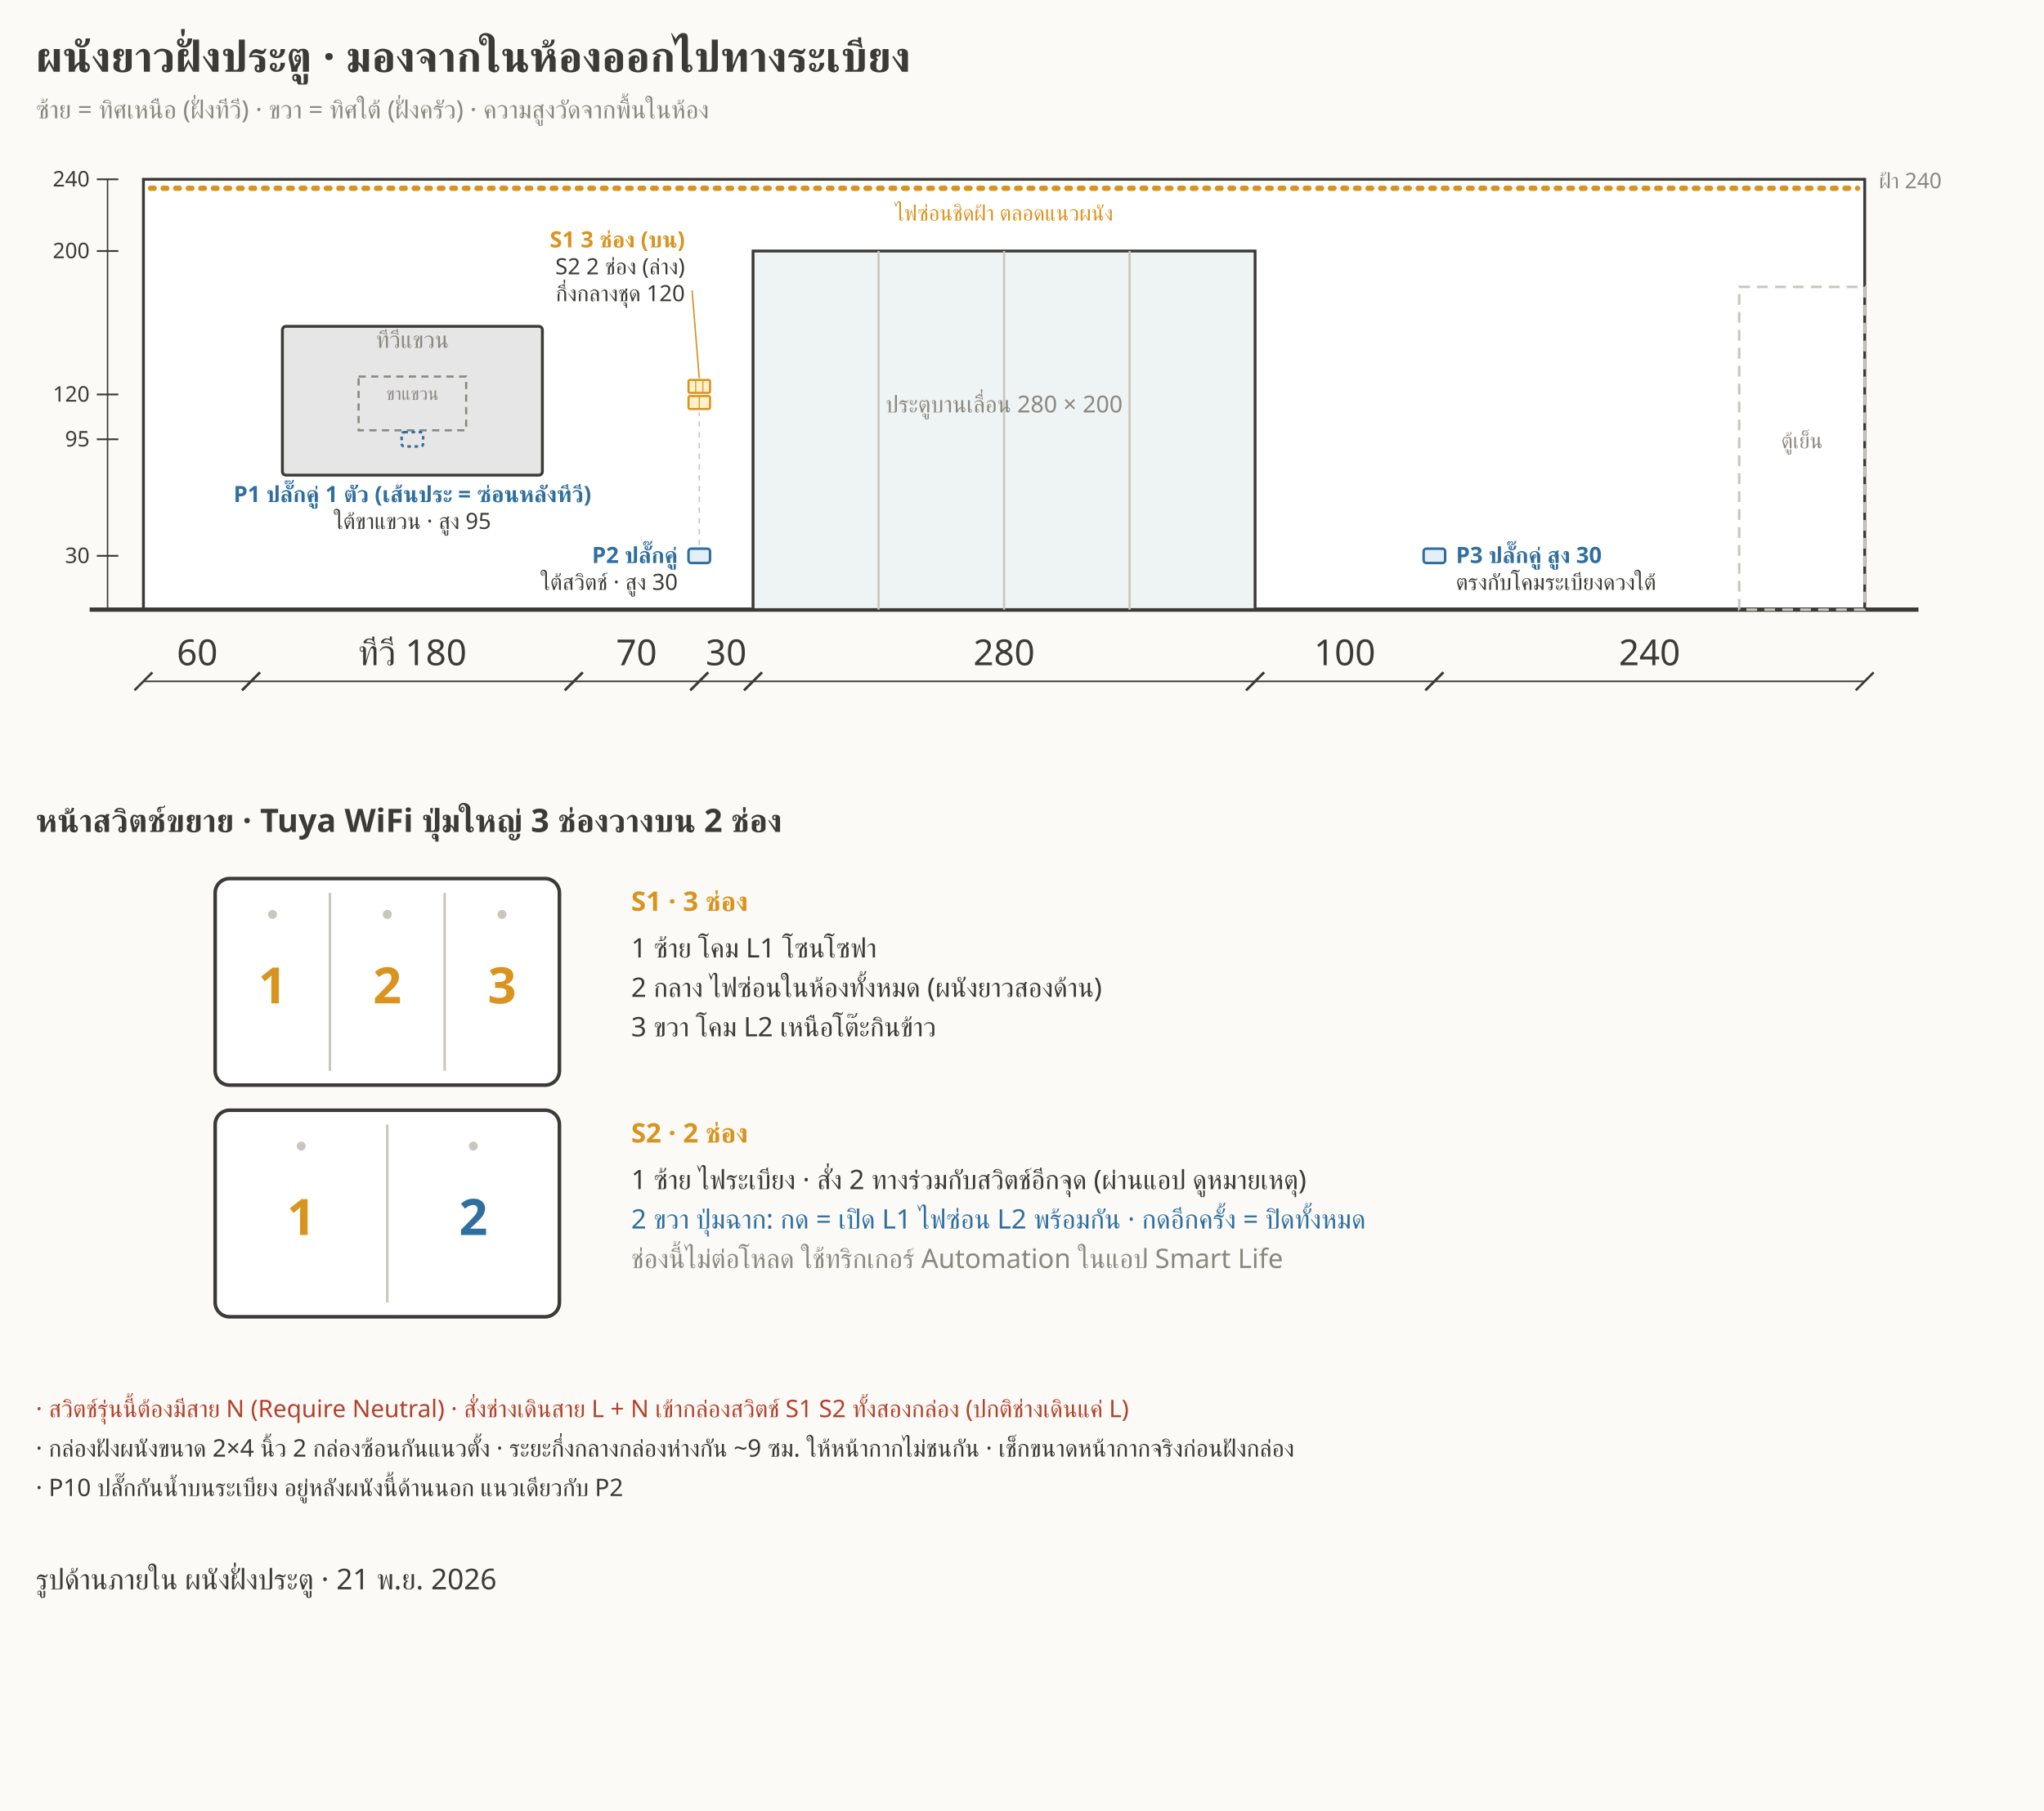
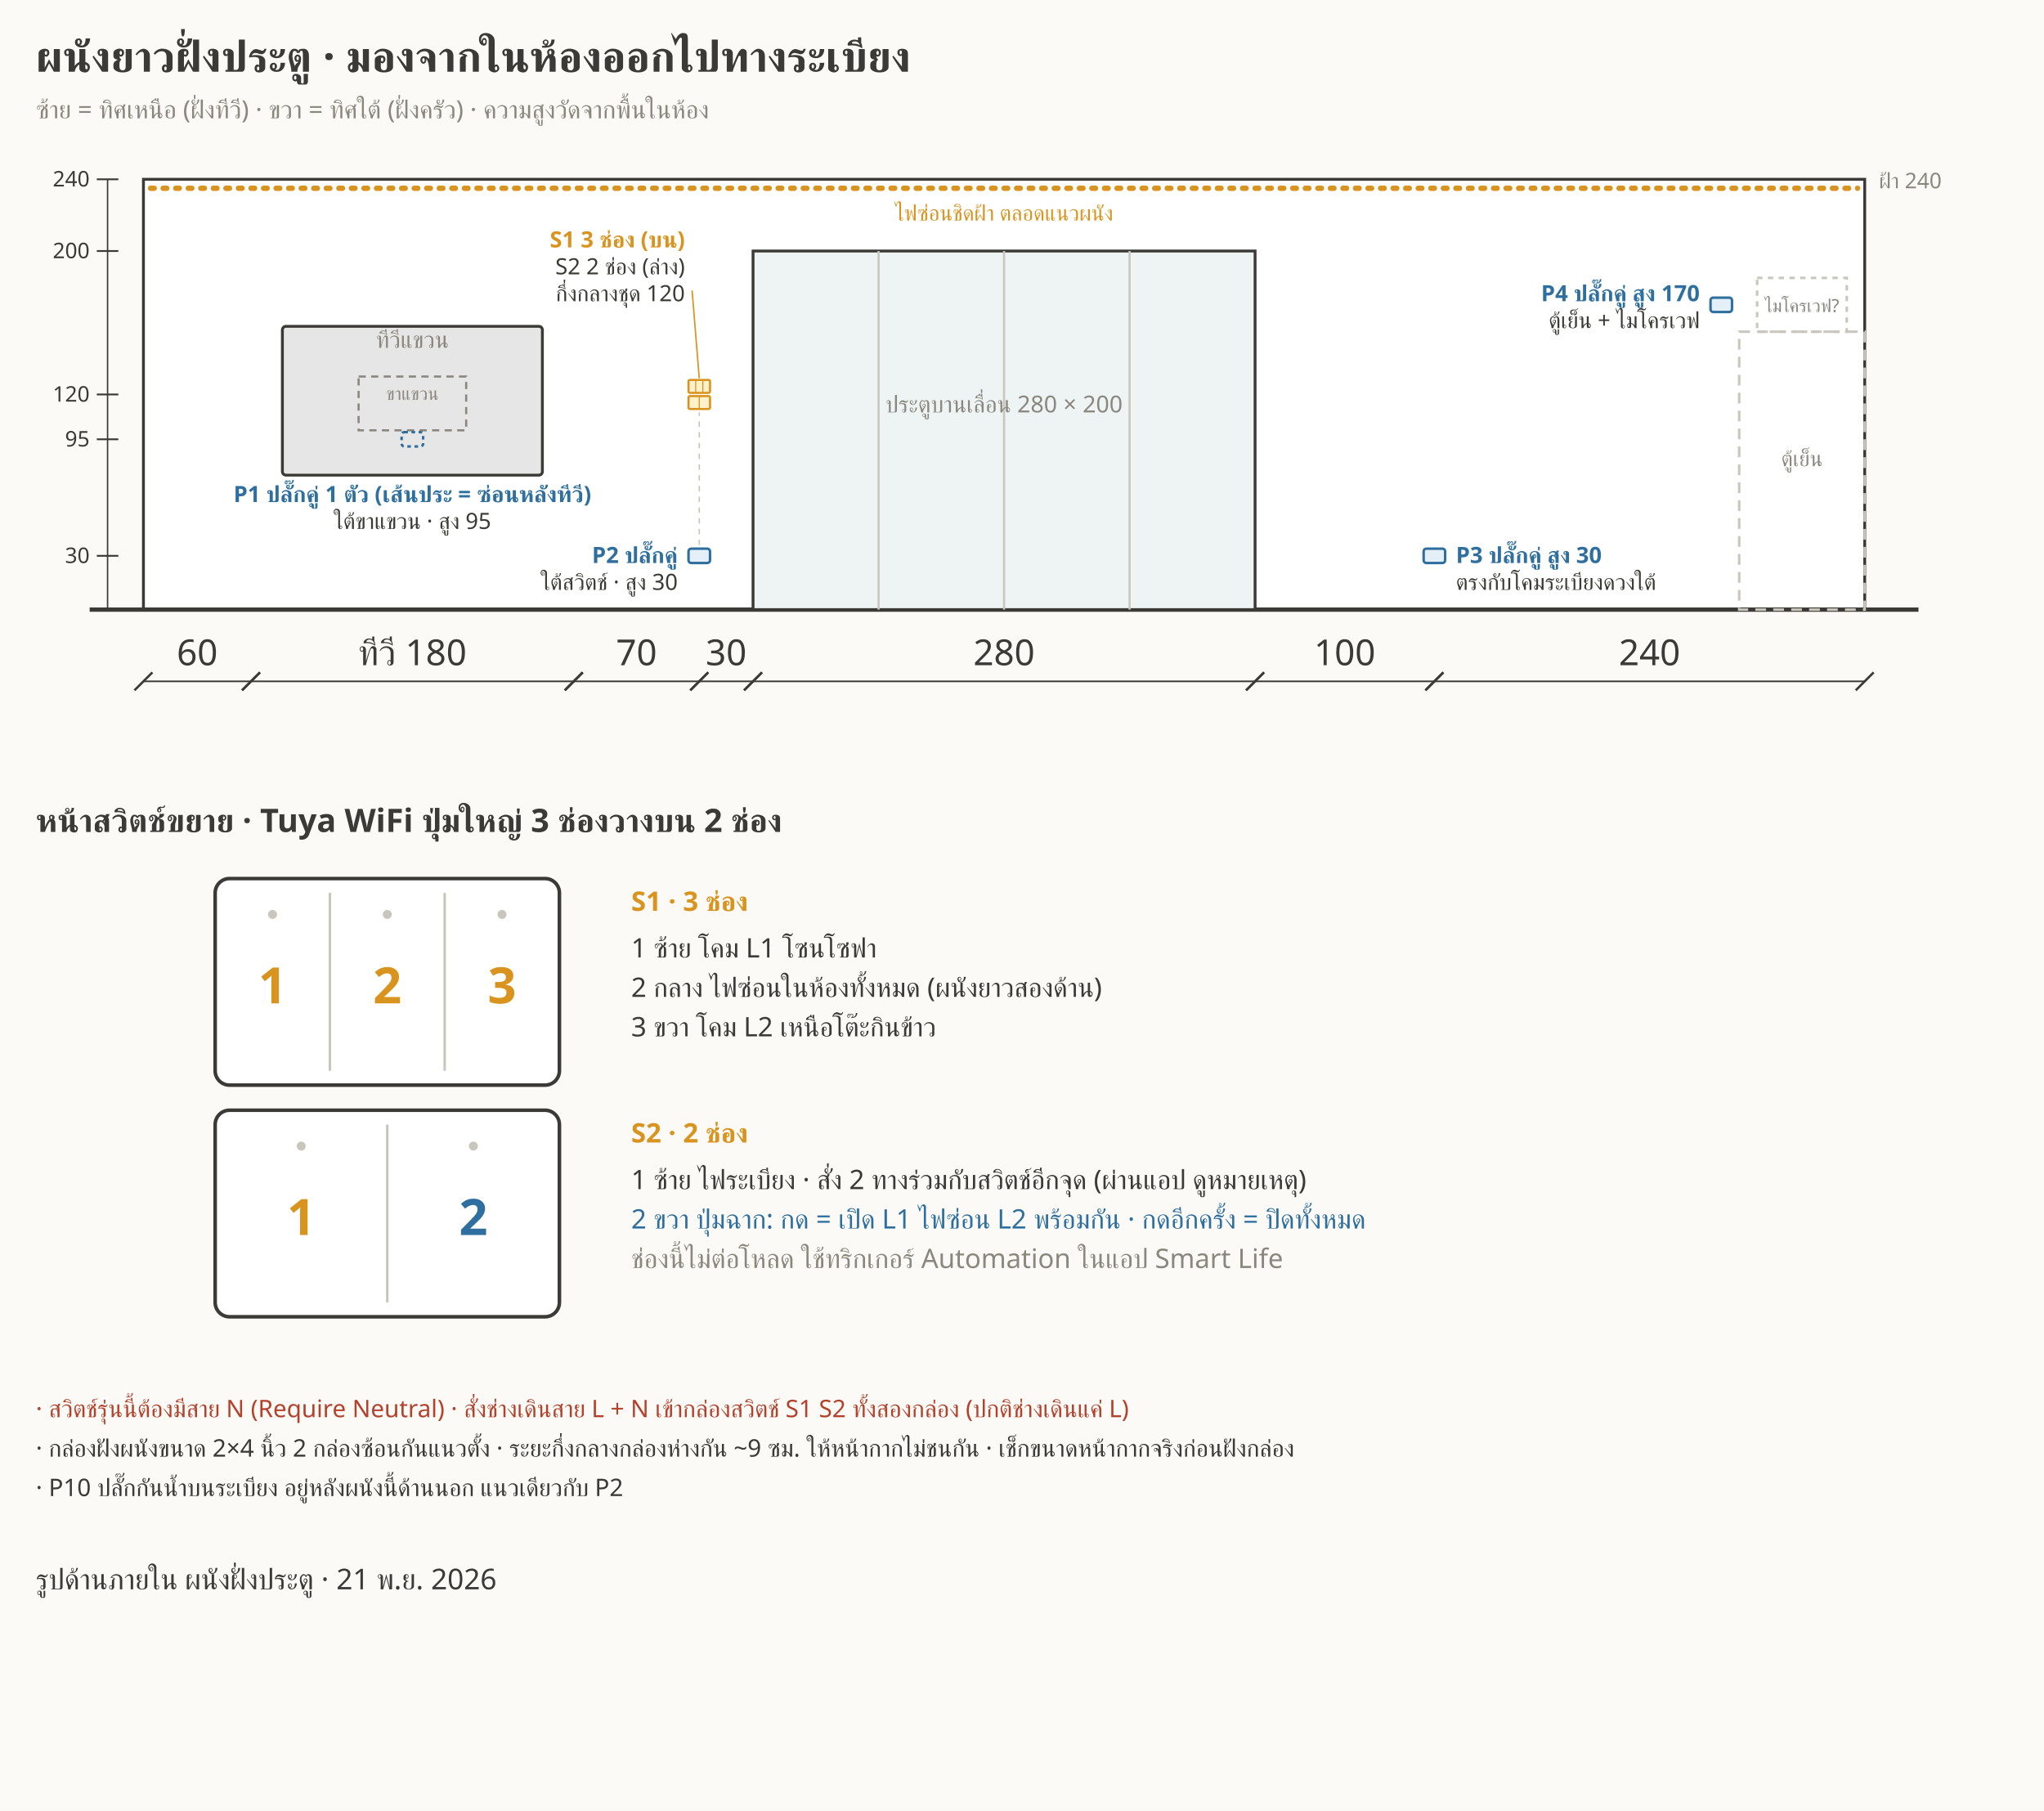
<svg xmlns="http://www.w3.org/2000/svg" viewBox="-80 -340 1140 1010" width="1140" height="1010" font-family="Leelawadee UI, Tahoma, sans-serif">
  <defs />
  <rect x="-80" y="-340" width="1140" height="1010" fill="#fbfaf6" />
  <text x="-60" y="-300" font-size="24" font-weight="600" text-anchor="start" fill="#3b3a36">ผนังยาวฝั่งประตู · มองจากในห้องออกไปทางระเบียง</text>
  <text x="-60" y="-274" font-size="14" font-weight="400" text-anchor="start" fill="#8a877f">ซ้าย = ทิศเหนือ (ฝั่งทีวี) · ขวา = ทิศใต้ (ฝั่งครัว) · ความสูงวัดจากพื้นในห้อง</text>
  <rect x="0" y="-240" width="960" height="240" fill="#ffffff" stroke="#3b3a36" stroke-width="1.6" />
  <line x1="-30" y1="0" x2="990" y2="0" stroke="#3b3a36" stroke-width="2.4" />
  <text x="968" y="-235" font-size="12" font-weight="400" text-anchor="start" fill="#8a877f">ฝ้า 240</text>
  <line x1="4" y1="-235" x2="956" y2="-235" stroke="#d9931f" stroke-width="3" stroke-dasharray="2 5" stroke-linecap="round" />
  <text x="480" y="-217" font-size="12" font-weight="400" text-anchor="middle" fill="#d9931f">ไฟซ่อนชิดฝ้า ตลอดแนวผนัง</text>
  <rect x="340" y="-200" width="280" height="200" fill="#eef3f4" stroke="#3b3a36" stroke-width="1.6" />
  <line x1="410" y1="-200" x2="410" y2="0" stroke="#c9c6bd" stroke-width="1.2" />
  <line x1="480" y1="-200" x2="480" y2="0" stroke="#c9c6bd" stroke-width="1.2" />
  <line x1="550" y1="-200" x2="550" y2="0" stroke="#c9c6bd" stroke-width="1.2" />
  <text x="480" y="-110" font-size="13" font-weight="400" text-anchor="middle" fill="#8a877f">ประตูบานเลื่อน 280 × 200</text>
-   <rect x="890" y="-180" width="70" height="180" fill="none" stroke="#c9c6bd" stroke-width="1.4" stroke-dasharray="6 4" />
-   <text x="925" y="-90" font-size="12" font-weight="400" text-anchor="middle" fill="#8a877f">ตู้เย็น</text>
+   <rect x="890" y="-155" width="70" height="155" fill="none" stroke="#c9c6bd" stroke-width="1.4" stroke-dasharray="6 4" />
+   <text x="925" y="-80" font-size="12" font-weight="400" text-anchor="middle" fill="#8a877f">ตู้เย็น</text>
+   <rect x="900" y="-185" width="50" height="30" fill="none" stroke="#c9c6bd" stroke-width="1.4" stroke-dasharray="3 3" />
+   <text x="925" y="-166" font-size="10" font-weight="400" text-anchor="middle" fill="#8a877f">ไมโครเวฟ?</text>
  <rect x="77.5" y="-158" width="145" height="83" rx="2" fill="#2f2e2b" fill-opacity="0.12" stroke="#3b3a36" stroke-width="1.6" />
  <text x="150" y="-146" font-size="13" font-weight="400" text-anchor="middle" fill="#8a877f">ทีวีแขวน</text>
  <rect x="120" y="-130" width="60" height="30" fill="none" stroke="#8a877f" stroke-width="1.2" stroke-dasharray="4 3" />
  <text x="150" y="-117" font-size="10" font-weight="400" text-anchor="middle" fill="#8a877f">ขาแขวน</text>
  <rect x="144" y="-99" width="12" height="8" rx="1.5" fill="none" stroke="#2f6f9f" stroke-width="1.4" stroke-dasharray="2 2" />
  <text x="150" y="-60" font-size="12.5" font-weight="600" text-anchor="middle" fill="#2f6f9f">P1 ปลั๊กคู่ 1 ตัว (เส้นประ = ซ่อนหลังทีวี)</text>
  <text x="150" y="-45" font-size="12.5" font-weight="400" text-anchor="middle" fill="#3b3a36">ใต้ขาแขวน · สูง 95</text>
  <rect x="304" y="-128.1" width="12" height="7.2" rx="0.8" fill="#fff1cc" stroke="#d9931f" stroke-width="1.2" />
  <line x1="308" y1="-128.1" x2="308" y2="-120.9" stroke="#d9931f" stroke-width="0.6" />
  <line x1="312" y1="-128.1" x2="312" y2="-120.9" stroke="#d9931f" stroke-width="0.6" />
  <rect x="304" y="-119.1" width="12" height="7.2" rx="0.8" fill="#fff1cc" stroke="#d9931f" stroke-width="1.2" />
  <line x1="310" y1="-119.1" x2="310" y2="-111.9" stroke="#d9931f" stroke-width="0.6" />
  <line x1="310" y1="-129" x2="306" y2="-178" stroke="#d9931f" stroke-width="0.8" />
  <text x="302" y="-202" font-size="12.5" font-weight="600" text-anchor="end" fill="#d9931f">S1 3 ช่อง (บน)</text>
  <text x="302" y="-187" font-size="12.5" font-weight="400" text-anchor="end" fill="#3b3a36">S2 2 ช่อง (ล่าง)</text>
  <text x="302" y="-172" font-size="12.5" font-weight="400" text-anchor="end" fill="#3b3a36">กึ่งกลางชุด 120</text>
  <rect x="304" y="-34" width="12" height="8" rx="1.5" fill="#e4eff8" stroke="#2f6f9f" stroke-width="1.4" />
  <line x1="310" y1="-36" x2="310" y2="-110" stroke="#c9c6bd" stroke-width="0.8" stroke-dasharray="3 3" />
  <text x="298" y="-26" font-size="12.5" font-weight="600" text-anchor="end" fill="#2f6f9f">P2 ปลั๊กคู่</text>
  <text x="298" y="-11" font-size="12.5" font-weight="400" text-anchor="end" fill="#3b3a36">ใต้สวิตช์ · สูง 30</text>
+   <rect x="874" y="-174" width="12" height="8" rx="1.5" fill="#e4eff8" stroke="#2f6f9f" stroke-width="1.4" />
+   <text x="868" y="-172" font-size="12.5" font-weight="600" text-anchor="end" fill="#2f6f9f">P4 ปลั๊กคู่ สูง 170</text>
+   <text x="868" y="-157" font-size="12.5" font-weight="400" text-anchor="end" fill="#3b3a36">ตู้เย็น + ไมโครเวฟ</text>
  <rect x="714" y="-34" width="12" height="8" rx="1.5" fill="#e4eff8" stroke="#2f6f9f" stroke-width="1.4" />
  <text x="732" y="-26" font-size="12.5" font-weight="600" text-anchor="start" fill="#2f6f9f">P3 ปลั๊กคู่ สูง 30</text>
  <text x="732" y="-11" font-size="12.5" font-weight="400" text-anchor="start" fill="#3b3a36">ตรงกับโคมระเบียงดวงใต้</text>
  <line x1="-26" y1="-30" x2="-14" y2="-30" stroke="#3b3a36" stroke-width="1" />
  <text x="-30" y="-26" font-size="12" font-weight="400" text-anchor="end" fill="#3b3a36">30</text>
  <line x1="-26" y1="-95" x2="-14" y2="-95" stroke="#3b3a36" stroke-width="1" />
  <text x="-30" y="-91" font-size="12" font-weight="400" text-anchor="end" fill="#3b3a36">95</text>
  <line x1="-26" y1="-120" x2="-14" y2="-120" stroke="#3b3a36" stroke-width="1" />
  <text x="-30" y="-116" font-size="12" font-weight="400" text-anchor="end" fill="#3b3a36">120</text>
  <line x1="-26" y1="-200" x2="-14" y2="-200" stroke="#3b3a36" stroke-width="1" />
  <text x="-30" y="-196" font-size="12" font-weight="400" text-anchor="end" fill="#3b3a36">200</text>
  <line x1="-26" y1="-240" x2="-14" y2="-240" stroke="#3b3a36" stroke-width="1" />
  <text x="-30" y="-236" font-size="12" font-weight="400" text-anchor="end" fill="#3b3a36">240</text>
  <line x1="-20" y1="0" x2="-20" y2="-240" stroke="#3b3a36" stroke-width="0.8" />
  <g>
    <line x1="0" y1="40" x2="60" y2="40" stroke="#3b3a36" stroke-width="0.9" />
    <line x1="-5" y1="45" x2="5" y2="35" stroke="#3b3a36" stroke-width="1.3" />
    <line x1="55" y1="45" x2="65" y2="35" stroke="#3b3a36" stroke-width="1.3" />
    <text x="30" y="31" font-size="20" font-weight="500" text-anchor="middle" fill="#3b3a36">60</text>
  </g>
  <g>
    <line x1="60" y1="40" x2="240" y2="40" stroke="#3b3a36" stroke-width="0.9" />
    <line x1="55" y1="45" x2="65" y2="35" stroke="#3b3a36" stroke-width="1.3" />
    <line x1="235" y1="45" x2="245" y2="35" stroke="#3b3a36" stroke-width="1.3" />
    <text x="150" y="31" font-size="20" font-weight="500" text-anchor="middle" fill="#3b3a36">ทีวี 180</text>
  </g>
  <g>
    <line x1="240" y1="40" x2="310" y2="40" stroke="#3b3a36" stroke-width="0.9" />
    <line x1="235" y1="45" x2="245" y2="35" stroke="#3b3a36" stroke-width="1.3" />
    <line x1="305" y1="45" x2="315" y2="35" stroke="#3b3a36" stroke-width="1.3" />
    <text x="275" y="31" font-size="20" font-weight="500" text-anchor="middle" fill="#3b3a36">70</text>
  </g>
  <g>
    <line x1="310" y1="40" x2="340" y2="40" stroke="#3b3a36" stroke-width="0.9" />
    <line x1="305" y1="45" x2="315" y2="35" stroke="#3b3a36" stroke-width="1.3" />
    <line x1="335" y1="45" x2="345" y2="35" stroke="#3b3a36" stroke-width="1.3" />
    <text x="325" y="31" font-size="20" font-weight="500" text-anchor="middle" fill="#3b3a36">30</text>
  </g>
  <g>
    <line x1="340" y1="40" x2="620" y2="40" stroke="#3b3a36" stroke-width="0.9" />
    <line x1="335" y1="45" x2="345" y2="35" stroke="#3b3a36" stroke-width="1.3" />
    <line x1="615" y1="45" x2="625" y2="35" stroke="#3b3a36" stroke-width="1.3" />
    <text x="480" y="31" font-size="20" font-weight="500" text-anchor="middle" fill="#3b3a36">280</text>
  </g>
  <g>
    <line x1="620" y1="40" x2="720" y2="40" stroke="#3b3a36" stroke-width="0.9" />
    <line x1="615" y1="45" x2="625" y2="35" stroke="#3b3a36" stroke-width="1.3" />
    <line x1="715" y1="45" x2="725" y2="35" stroke="#3b3a36" stroke-width="1.3" />
    <text x="670" y="31" font-size="20" font-weight="500" text-anchor="middle" fill="#3b3a36">100</text>
  </g>
  <g>
    <line x1="720" y1="40" x2="960" y2="40" stroke="#3b3a36" stroke-width="0.9" />
    <line x1="715" y1="45" x2="725" y2="35" stroke="#3b3a36" stroke-width="1.3" />
    <line x1="955" y1="45" x2="965" y2="35" stroke="#3b3a36" stroke-width="1.3" />
    <text x="840" y="31" font-size="20" font-weight="500" text-anchor="middle" fill="#3b3a36">240</text>
  </g>
  <text x="-60" y="124" font-size="18" font-weight="600" text-anchor="start" fill="#3b3a36">หน้าสวิตช์ขยาย · Tuya WiFi ปุ่มใหญ่ 3 ช่องวางบน 2 ช่อง</text>
  <rect x="40" y="150" width="192" height="115.2" rx="8" fill="#fff" stroke="#3b3a36" stroke-width="2" />
  <circle cx="72" cy="170" r="2.5" fill="#c9c6bd" />
  <text x="72" y="219.6" font-size="28" font-weight="700" text-anchor="middle" fill="#d9931f">1</text>
  <line x1="104" y1="158" x2="104" y2="257.2" stroke="#c9c6bd" stroke-width="1.4" />
  <circle cx="136" cy="170" r="2.5" fill="#c9c6bd" />
  <text x="136" y="219.6" font-size="28" font-weight="700" text-anchor="middle" fill="#d9931f">2</text>
  <line x1="168" y1="158" x2="168" y2="257.2" stroke="#c9c6bd" stroke-width="1.4" />
  <circle cx="200" cy="170" r="2.5" fill="#c9c6bd" />
  <text x="200" y="219.6" font-size="28" font-weight="700" text-anchor="middle" fill="#d9931f">3</text>
  <rect x="40" y="279.2" width="192" height="115.2" rx="8" fill="#fff" stroke="#3b3a36" stroke-width="2" />
  <circle cx="88" cy="299.2" r="2.5" fill="#c9c6bd" />
  <text x="88" y="348.8" font-size="28" font-weight="700" text-anchor="middle" fill="#d9931f">1</text>
  <line x1="136" y1="287.2" x2="136" y2="386.4" stroke="#c9c6bd" stroke-width="1.4" />
  <circle cx="184" cy="299.2" r="2.5" fill="#c9c6bd" />
  <text x="184" y="348.8" font-size="28" font-weight="700" text-anchor="middle" fill="#2f6f9f">2</text>
  <text x="272" y="168" font-size="15" font-weight="600" text-anchor="start" fill="#d9931f">S1 · 3 ช่อง</text>
  <text x="272" y="194" font-size="15" font-weight="400" text-anchor="start" fill="#3b3a36">1 ซ้าย   โคม L1 โซนโซฟา</text>
  <text x="272" y="216" font-size="15" font-weight="400" text-anchor="start" fill="#3b3a36">2 กลาง   ไฟซ่อนในห้องทั้งหมด (ผนังยาวสองด้าน)</text>
  <text x="272" y="238" font-size="15" font-weight="400" text-anchor="start" fill="#3b3a36">3 ขวา    โคม L2 เหนือโต๊ะกินข้าว</text>
  <text x="272" y="297.2" font-size="15" font-weight="600" text-anchor="start" fill="#d9931f">S2 · 2 ช่อง</text>
  <text x="272" y="323.2" font-size="15" font-weight="400" text-anchor="start" fill="#3b3a36">1 ซ้าย   ไฟระเบียง · สั่ง 2 ทางร่วมกับสวิตช์อีกจุด (ผ่านแอป ดูหมายเหตุ)</text>
  <text x="272" y="345.2" font-size="15" font-weight="400" text-anchor="start" fill="#2f6f9f">2 ขวา    ปุ่มฉาก: กด = เปิด L1 ไฟซ่อน L2 พร้อมกัน · กดอีกครั้ง = ปิดทั้งหมด</text>
  <text x="272" y="367.2" font-size="15" font-weight="400" text-anchor="start" fill="#8a877f">          ช่องนี้ไม่ต่อโหลด ใช้ทริกเกอร์ Automation ในแอป Smart Life</text>
  <text x="-60" y="450.4" font-size="13.5" font-weight="400" text-anchor="start" fill="#b3412c">· สวิตช์รุ่นนี้ต้องมีสาย N (Require Neutral) · สั่งช่างเดินสาย L + N เข้ากล่องสวิตช์ S1 S2 ทั้งสองกล่อง (ปกติช่างเดินแค่ L)</text>
  <text x="-60" y="472.4" font-size="13.5" font-weight="400" text-anchor="start" fill="#3b3a36">· กล่องฝังผนังขนาด 2×4 นิ้ว 2 กล่องซ้อนกันแนวตั้ง · ระยะกึ่งกลางกล่องห่างกัน ~9 ซม. ให้หน้ากากไม่ชนกัน · เช็กขนาดหน้ากากจริงก่อนฝังกล่อง</text>
  <text x="-60" y="494.4" font-size="13.5" font-weight="400" text-anchor="start" fill="#3b3a36">· P10 ปลั๊กกันน้ำบนระเบียง อยู่หลังผนังนี้ด้านนอก แนวเดียวกับ P2</text>
  <text x="-60" y="546.4" font-size="16" font-weight="400" text-anchor="start" fill="#3b3a36">รูปด้านภายใน ผนังฝั่งประตู · 21 พ.ย. 2026</text>
</svg>
